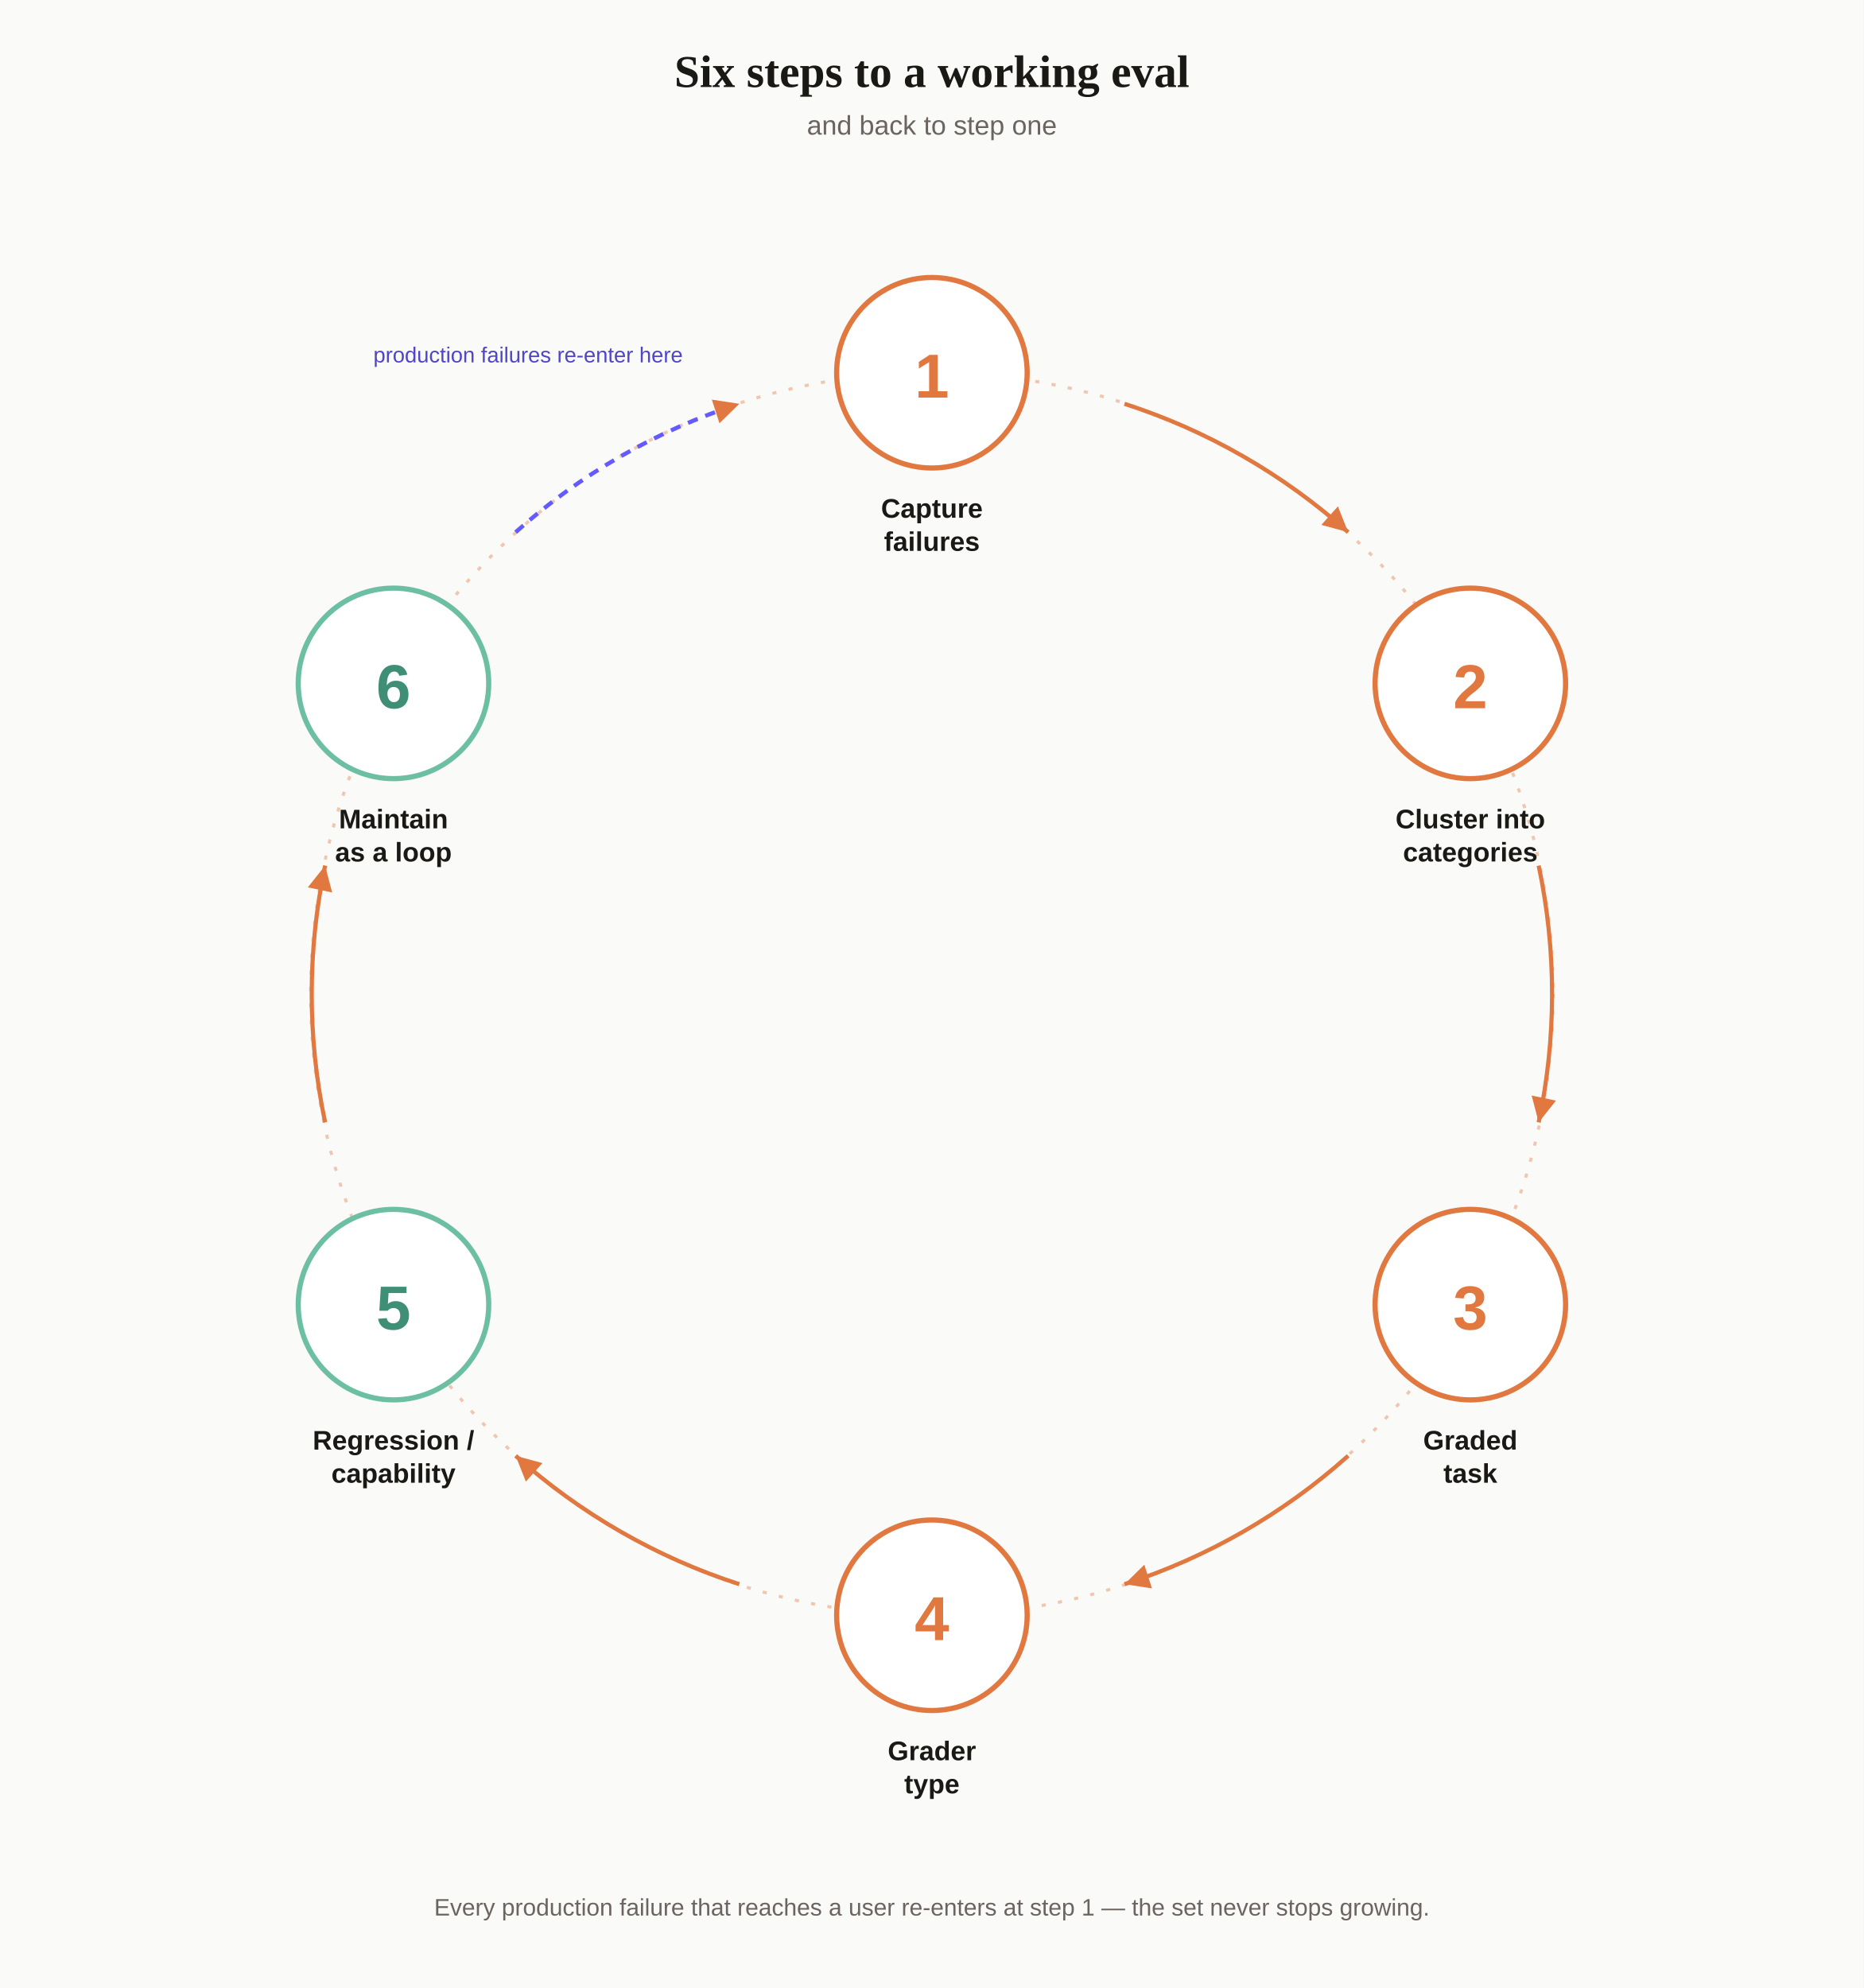
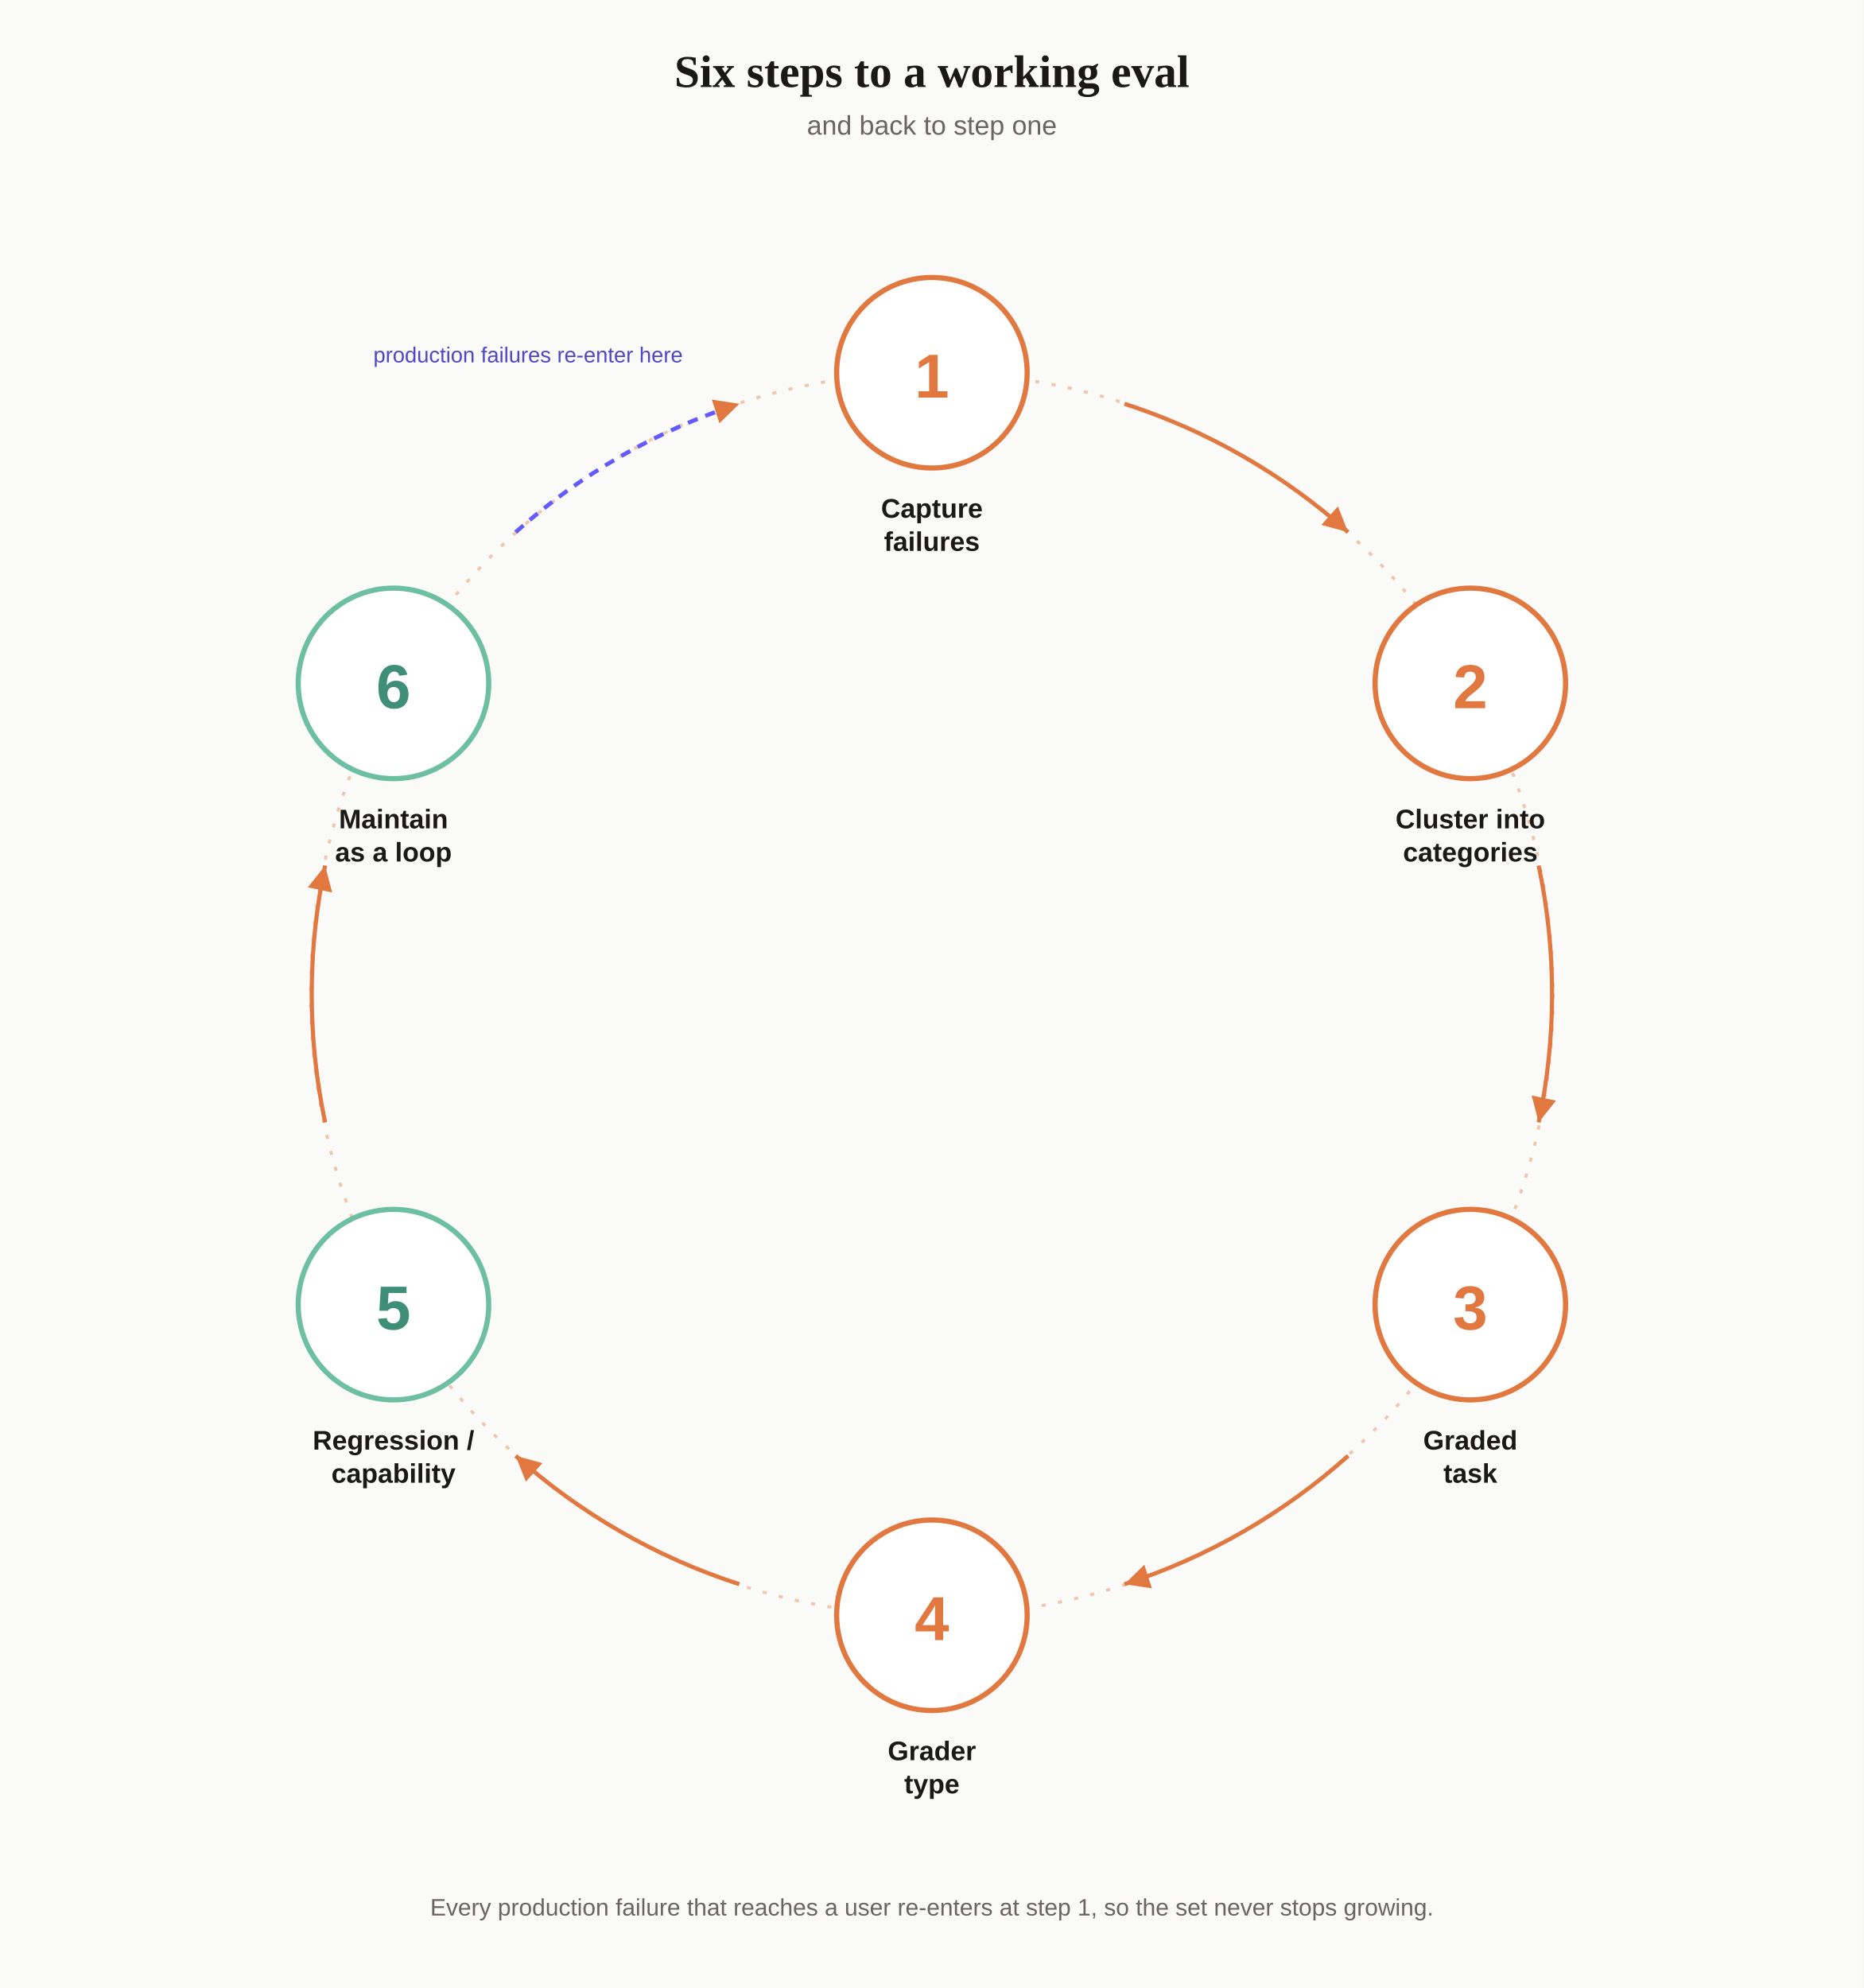
<svg xmlns="http://www.w3.org/2000/svg" viewBox="0 0 900 960" font-family="Georgia, 'Times New Roman', serif">
  <rect width="900" height="960" fill="#FAFAF8" />
  <text x="450" y="42" text-anchor="middle" font-size="22" font-weight="600" fill="#1A1916">Six steps to a working eval</text>
  <text x="450" y="65" text-anchor="middle" font-size="13" fill="#6B6460" font-family="Arial, sans-serif">and back to step one</text>
  <circle cx="450" cy="480" r="300" fill="none" stroke="#E07840" stroke-width="1.5" stroke-dasharray="2,6" opacity="0.4" />
  <defs>
    <marker id="arrowStep" markerWidth="9" markerHeight="9" refX="6" refY="3" orient="auto">
      <path d="M0,0 L6,3 L0,6 Z" fill="#E07840" />
    </marker>
  </defs>
  <path d="M 543,195 A 300,300 0 0 1 651,257" fill="none" stroke="#E07840" stroke-width="2" marker-end="url(#arrowStep)" />
  <path d="M 743,418 A 300,300 0 0 1 743,542" fill="none" stroke="#E07840" stroke-width="2" marker-end="url(#arrowStep)" />
  <path d="M 651,703 A 300,300 0 0 1 543,765" fill="none" stroke="#E07840" stroke-width="2" marker-end="url(#arrowStep)" />
  <path d="M 357,765 A 300,300 0 0 1 249,703" fill="none" stroke="#E07840" stroke-width="2" marker-end="url(#arrowStep)" />
  <path d="M 157,542 A 300,300 0 0 1 157,418" fill="none" stroke="#E07840" stroke-width="2" marker-end="url(#arrowStep)" />
  <path d="M 249,257 A 300,300 0 0 1 357,195" fill="none" stroke="#635BFF" stroke-width="2" stroke-dasharray="5,4" marker-end="url(#arrowStep)" />
  <text x="255" y="175" text-anchor="middle" font-size="10.5" fill="#4f46c9" font-family="Arial, sans-serif">production failures re-enter here</text>
  <g font-family="Arial, sans-serif">
    <circle cx="450" cy="180" r="46" fill="#FFF" stroke="#E07840" stroke-width="2.5" />
    <text x="450" y="192" text-anchor="middle" font-size="30" font-weight="700" fill="#E07840">1</text>
    <text x="450" y="250" text-anchor="middle" font-size="13" font-weight="600" fill="#1A1916">Capture</text>
    <text x="450" y="266" text-anchor="middle" font-size="13" font-weight="600" fill="#1A1916">failures</text>
    <circle cx="710" cy="330" r="46" fill="#FFF" stroke="#E07840" stroke-width="2.5" />
    <text x="710" y="342" text-anchor="middle" font-size="30" font-weight="700" fill="#E07840">2</text>
    <text x="710" y="400" text-anchor="middle" font-size="13" font-weight="600" fill="#1A1916">Cluster into</text>
    <text x="710" y="416" text-anchor="middle" font-size="13" font-weight="600" fill="#1A1916">categories</text>
    <circle cx="710" cy="630" r="46" fill="#FFF" stroke="#E07840" stroke-width="2.5" />
    <text x="710" y="642" text-anchor="middle" font-size="30" font-weight="700" fill="#E07840">3</text>
    <text x="710" y="700" text-anchor="middle" font-size="13" font-weight="600" fill="#1A1916">Graded</text>
    <text x="710" y="716" text-anchor="middle" font-size="13" font-weight="600" fill="#1A1916">task</text>
    <circle cx="450" cy="780" r="46" fill="#FFF" stroke="#E07840" stroke-width="2.5" />
    <text x="450" y="792" text-anchor="middle" font-size="30" font-weight="700" fill="#E07840">4</text>
    <text x="450" y="850" text-anchor="middle" font-size="13" font-weight="600" fill="#1A1916">Grader</text>
    <text x="450" y="866" text-anchor="middle" font-size="13" font-weight="600" fill="#1A1916">type</text>
    <circle cx="190" cy="630" r="46" fill="#FFF" stroke="#6CBFA3" stroke-width="2.5" />
    <text x="190" y="642" text-anchor="middle" font-size="30" font-weight="700" fill="#3f8f76">5</text>
    <text x="190" y="700" text-anchor="middle" font-size="13" font-weight="600" fill="#1A1916">Regression /</text>
    <text x="190" y="716" text-anchor="middle" font-size="13" font-weight="600" fill="#1A1916">capability</text>
    <circle cx="190" cy="330" r="46" fill="#FFF" stroke="#6CBFA3" stroke-width="2.5" />
    <text x="190" y="342" text-anchor="middle" font-size="30" font-weight="700" fill="#3f8f76">6</text>
    <text x="190" y="400" text-anchor="middle" font-size="13" font-weight="600" fill="#1A1916">Maintain</text>
    <text x="190" y="416" text-anchor="middle" font-size="13" font-weight="600" fill="#1A1916">as a loop</text>
  </g>
-   <text x="450" y="925" text-anchor="middle" font-size="11.5" fill="#6B6460" font-family="Arial, sans-serif">Every production failure that reaches a user re-enters at step 1 — the set never stops growing.</text>
+   <text x="450" y="925" text-anchor="middle" font-size="11.5" fill="#6B6460" font-family="Arial, sans-serif">Every production failure that reaches a user re-enters at step 1, so the set never stops growing.</text>
</svg>
